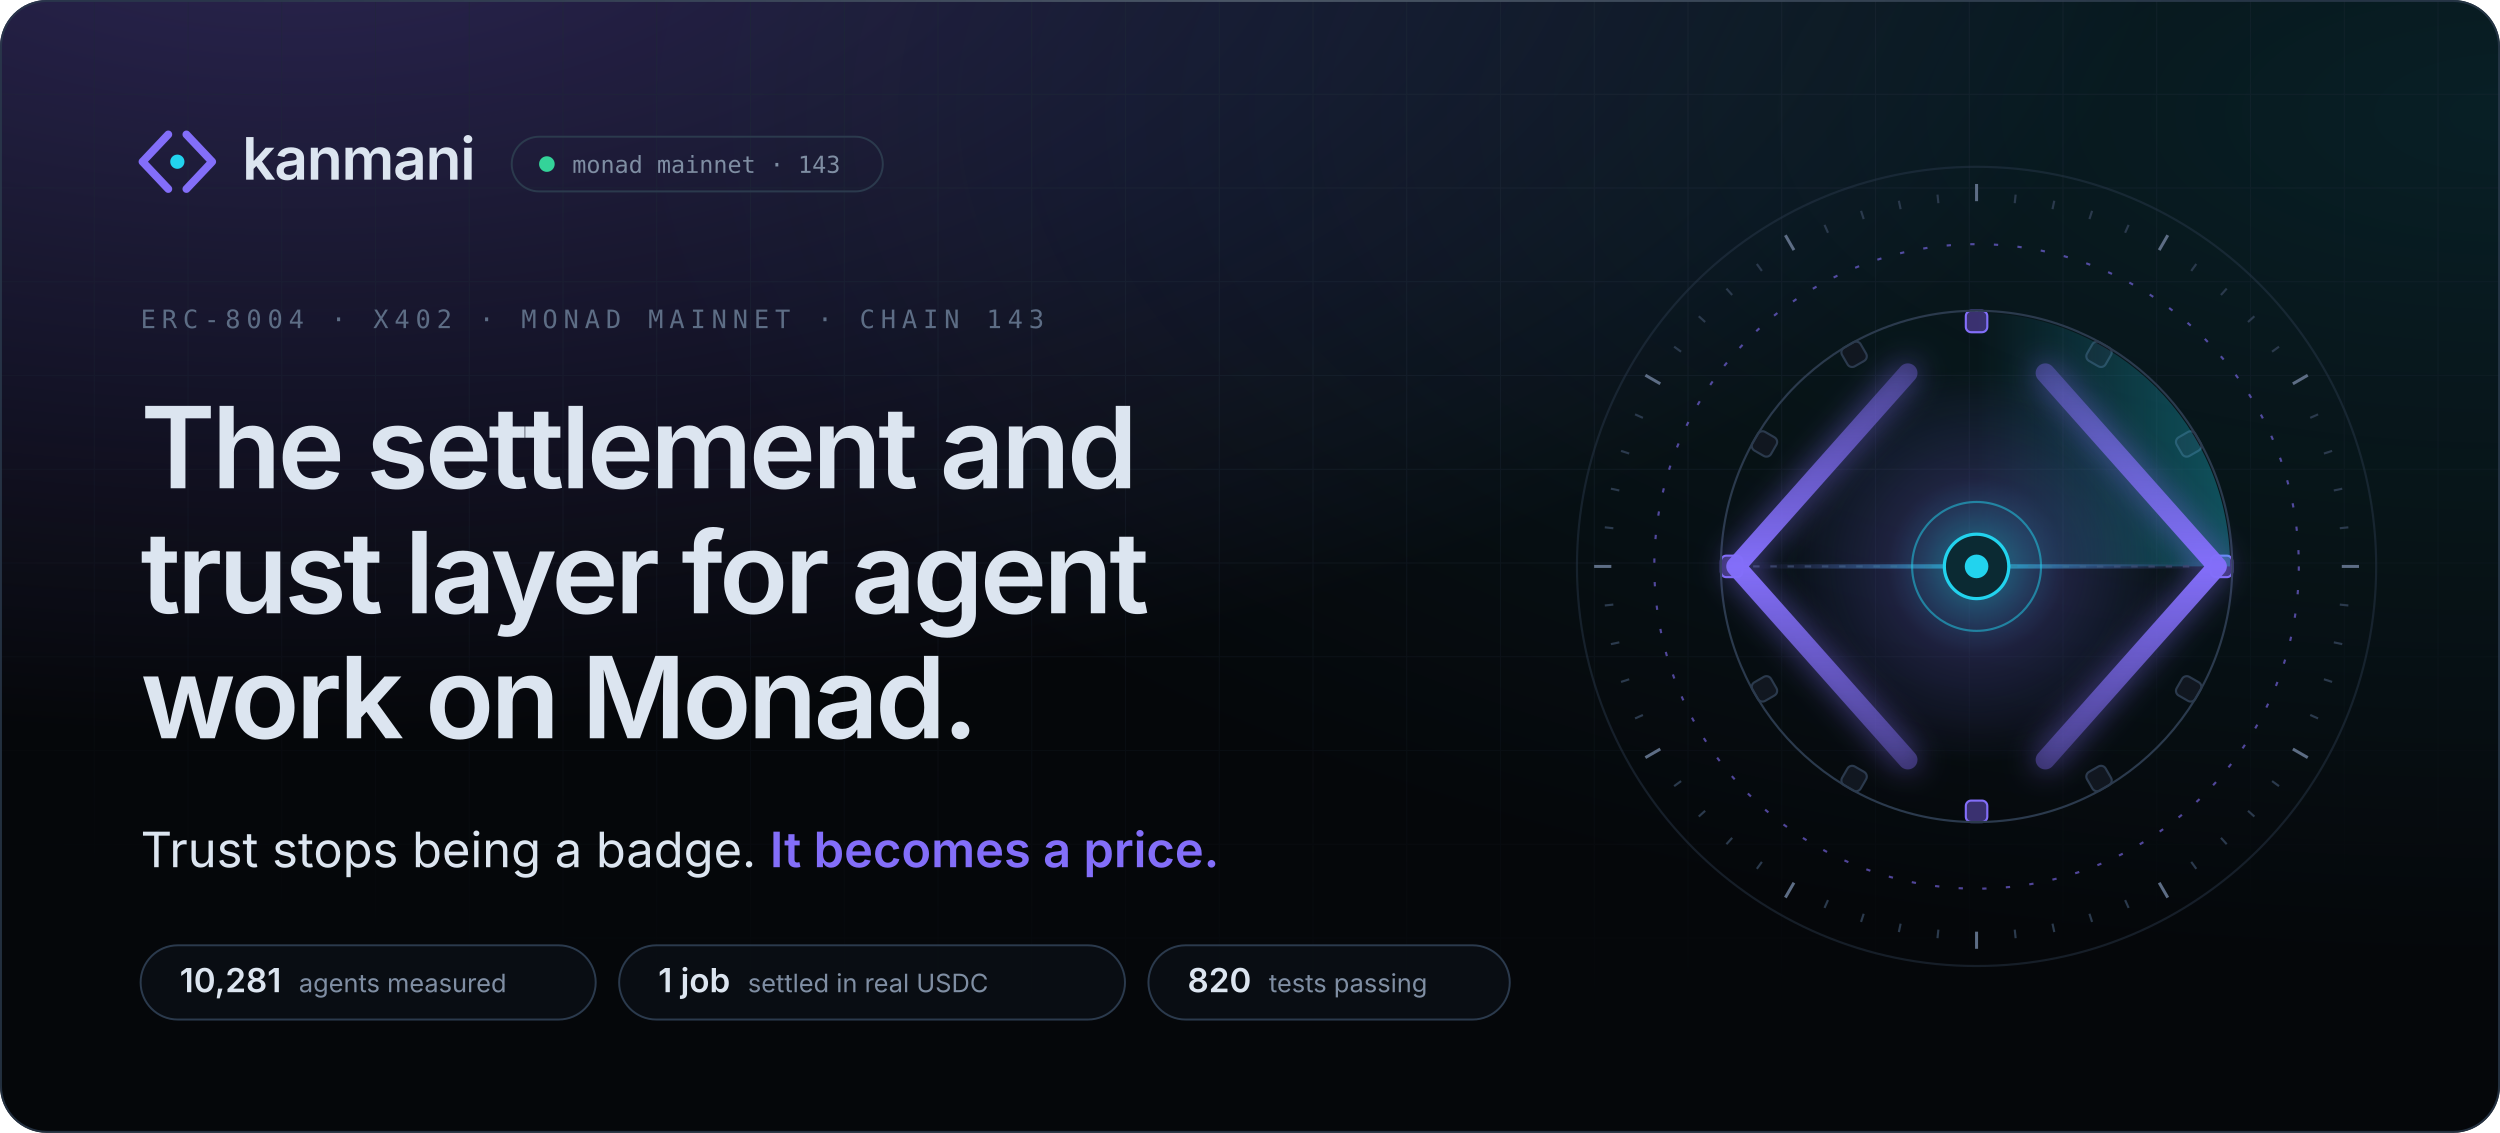
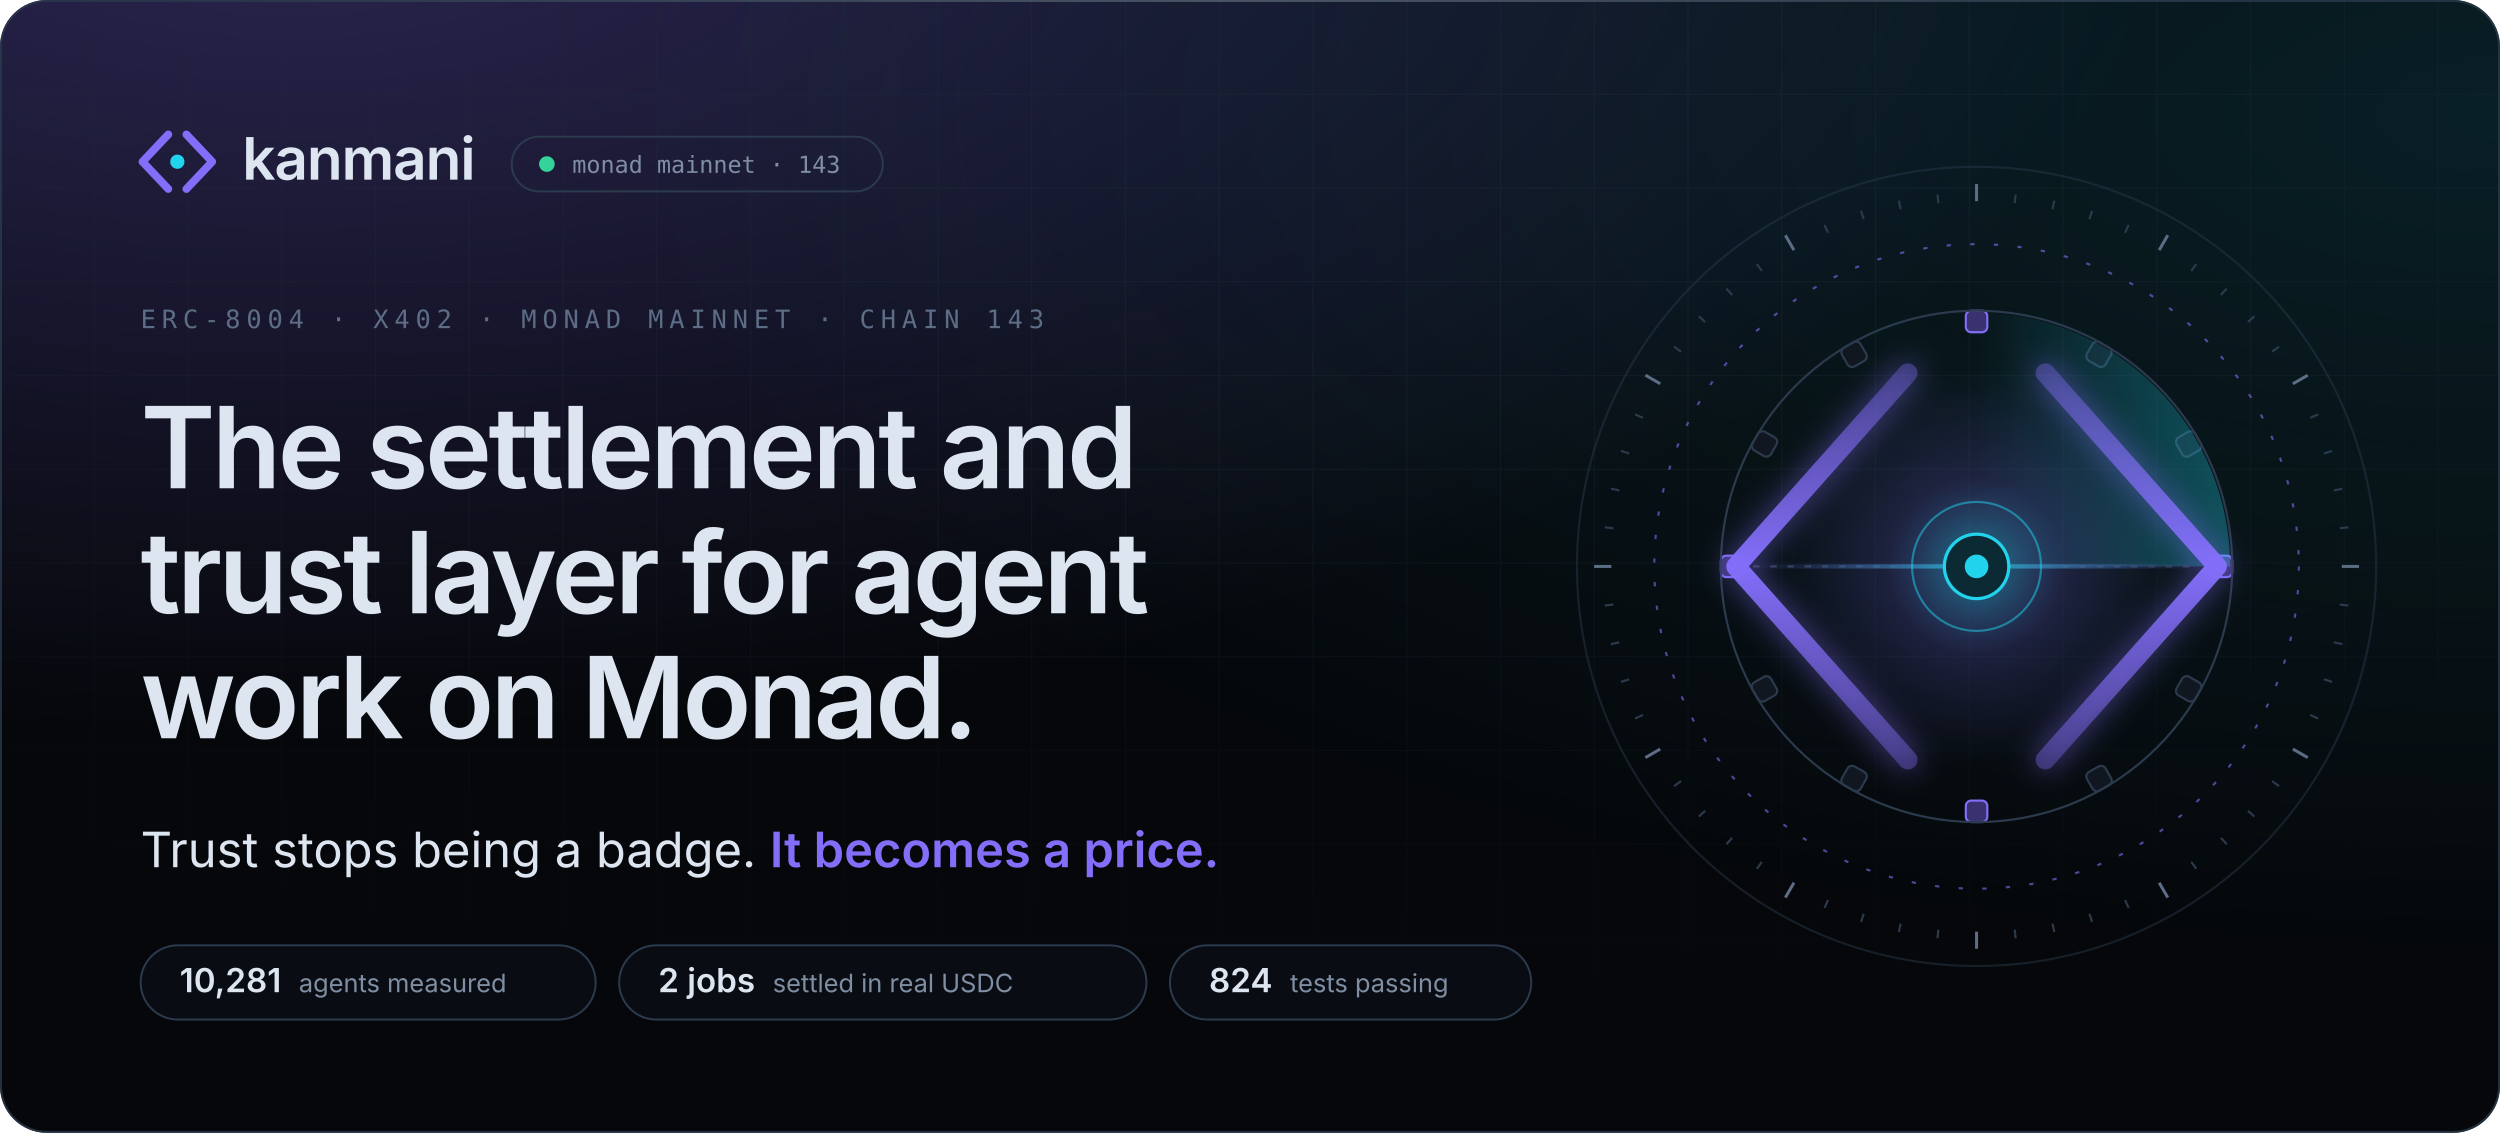
<svg xmlns="http://www.w3.org/2000/svg" width="1280" height="580" viewBox="0 0 1280 580" role="img" aria-label="Kanmani: the settlement and trust layer for agent work on Monad. Trust stops being a badge. It becomes a price.">
  <style>
.sans{font-family:'Space Grotesk','Inter',-apple-system,BlinkMacSystemFont,'Segoe UI',Helvetica,Arial,sans-serif}
.body{font-family:'Inter',-apple-system,BlinkMacSystemFont,'Segoe UI',Helvetica,Arial,sans-serif}
.mono{font-family:'JetBrains Mono',ui-monospace,SFMono-Regular,Menlo,Consolas,monospace}
.in{animation:in .9s cubic-bezier(.16,1,.3,1) backwards;animation-delay:var(--d,0s)}
@keyframes in{from{opacity:0;transform:translateY(10px)}}
@keyframes spin{to{transform:rotate(360deg)}}

.mk path,.mk circle{transform-box:fill-box;transform-origin:center}
.mk-l{animation:mkl 1s cubic-bezier(.16,1,.3,1) .15s backwards}
.mk-r{animation:mkr 1s cubic-bezier(.16,1,.3,1) .15s backwards}
.mk-n{animation:mkn .8s cubic-bezier(.34,1.56,.64,1) .7s backwards}
@keyframes mkl{from{opacity:0;transform:translateX(-6px)}}
@keyframes mkr{from{opacity:0;transform:translateX(6px)}}
@keyframes mkn{from{transform:scale(0)}}

.ap *{transform-box:view-box;transform-origin:200px 200px}
.ap .tk,.ap .bk{transform-origin:0 0}
.rg{fill:none;stroke:#2b3a4d;stroke-width:1}
.rg-d{stroke:#836ef9;stroke-dasharray:2 9;opacity:.6}
.tk{stroke:#2b3a4d;stroke-width:1}.tk-m{stroke:#5d6d85;stroke-width:1.4}
.sp-slow{animation:spin 90s linear infinite}
.sp-rev{animation:spin 60s linear infinite reverse}
.sp-orbit{animation:spin 48s linear infinite}
.bk{fill:#111720;stroke:#2b3a4d;animation:bt 4s cubic-bezier(.65,0,.35,1) infinite}
.bk-l{fill:#3a3170;stroke:#836ef9}
@keyframes bt{0%,70%,100%{opacity:.55}80%{opacity:1}}
.sw{animation:spin 8s linear infinite}
.wr{stroke:#2b3a4d;stroke-dasharray:3 5}
.bm{transform-origin:96px 200px;animation:bm 8s cubic-bezier(.65,0,.35,1) 2s infinite}
@keyframes bm{0%,8%{transform:scaleX(0);opacity:0}30%{transform:scaleX(.5);opacity:1}62%{transform:scaleX(1);opacity:1}80%,100%{transform:scaleX(1);opacity:0}}
.rl{fill:none;stroke-width:9;stroke-linecap:round;stroke-linejoin:round;stroke-dasharray:260}
.rl-l{animation:dr 1.6s cubic-bezier(.16,1,.3,1) .3s backwards,cl 8s cubic-bezier(.65,0,.35,1) 2s infinite}
.rl-r{animation:dr 1.6s cubic-bezier(.16,1,.3,1) .3s backwards,cr 8s cubic-bezier(.65,0,.35,1) 2s infinite}
@keyframes dr{from{stroke-dashoffset:260}}
@keyframes cl{0%,25%,60%,100%{transform:none}38%,46%{transform:translateX(10px)}}
@keyframes cr{0%,25%,60%,100%{transform:none}38%,46%{transform:translateX(-10px)}}
.pk{fill:#dce5f0;opacity:0}
.pk-in{animation:pi 8s cubic-bezier(.65,0,.35,1) 2s infinite}
.pk-out{fill:#22d3ee;animation:po 8s cubic-bezier(.65,0,.35,1) 2s infinite}
@keyframes pi{0%{transform:translateX(0);opacity:0}6%{opacity:1}34%{transform:translateX(96px);opacity:1}38%,100%{transform:translateX(96px);opacity:0}}
@keyframes po{0%,48%{transform:translateX(0) scale(.4);opacity:0}52%{transform:translateX(6px);opacity:1}78%{transform:translateX(96px);opacity:1}84%,100%{transform:translateX(96px);opacity:0}}
.gl{animation:gl 8s cubic-bezier(.65,0,.35,1) 2s infinite}
@keyframes gl{0%,30%,70%,100%{opacity:.65;transform:scale(1)}42%{opacity:1;transform:scale(1.08)}}
.nd{fill:#0b2a33;stroke:#22d3ee;stroke-width:1.5;animation:nl 1s cubic-bezier(.34,1.56,.64,1) 1.1s backwards,nb 8s cubic-bezier(.65,0,.35,1) 2s infinite}
.cr{animation:nl 1s cubic-bezier(.34,1.56,.64,1) 1.2s backwards}
@keyframes nl{from{transform:scale(0)}}
@keyframes nb{0%,34%,56%,100%{transform:scale(1)}40%{transform:scale(1.18)}}
.pl{fill:none;stroke:#22d3ee;stroke-width:1.2;opacity:0;animation:pu 8s cubic-bezier(.25,1,.5,1) infinite}
@keyframes pu{0%,38%{transform:scale(.7);opacity:0}40%{opacity:.85}66%,100%{transform:scale(4.4);opacity:0}}

.live{animation:lv 2.4s cubic-bezier(.65,0,.35,1) infinite}
@keyframes lv{0%,100%{opacity:1}50%{opacity:.35}}

@media (prefers-reduced-motion:reduce){
  *{animation:none!important}
  .rm-hide{opacity:0!important}
}
</style>
  <defs>
    <radialGradient id="g0" cx="0.12" cy="-0.1" r=".75">
      <stop offset="0" stop-color="#836ef9" stop-opacity="0.300" />
      <stop offset="1" stop-color="#836ef9" stop-opacity="0" />
    </radialGradient>
    <radialGradient id="g1" cx="1.0" cy="0.1" r=".75">
      <stop offset="0" stop-color="#22d3ee" stop-opacity="0.120" />
      <stop offset="1" stop-color="#22d3ee" stop-opacity="0" />
    </radialGradient>
    <pattern id="grid" width="48" height="48" patternUnits="userSpaceOnUse">
      <path d="M48 0H0V48" fill="none" stroke="#1d2836" stroke-width="1" />
    </pattern>
    <radialGradient id="gridmask-g" cx=".5" cy="0" r=".9">
      <stop offset=".2" stop-color="#fff" stop-opacity="0.55" />
      <stop offset="1" stop-color="#fff" stop-opacity="0" />
    </radialGradient>
    <mask id="gridmask">
      <rect width="1280" height="580" fill="url(#gridmask-g)" />
    </mask>
    <linearGradient id="edge" x1="0" x2="1">
      <stop offset="0" stop-color="#ffffff" stop-opacity="0" />
      <stop offset=".5" stop-color="#ffffff" stop-opacity="0.16" />
      <stop offset="1" stop-color="#ffffff" stop-opacity="0" />
    </linearGradient>
    <clipPath id="frame">
      <rect width="1280" height="580" rx="24" />
    </clipPath>
  </defs>
  <rect width="1280" height="580" rx="24" fill="#05070a" />
  <g clip-path="url(#frame)">
    <rect width="1280" height="580" rx="24" fill="url(#g0)" />
    <rect width="1280" height="580" rx="24" fill="url(#g1)" />
    <rect width="1280" height="580" fill="url(#grid)" mask="url(#gridmask)" />
  </g>
  <rect x=".5" y=".5" width="1279" height="579" rx="23.5" fill="none" stroke="#2b3a4d" stroke-opacity=".8" />
  <rect x="120" y="0" width="1040" height="1" fill="url(#edge)" />
  <g class="in">
    <g transform="translate(66 58) scale(1.55)" class="mk">
      <path class="mk-l" d="M13 7L4.5 16L13 25" fill="none" stroke="#836ef9" stroke-width="2.6" stroke-linecap="round" stroke-linejoin="round" />
      <path class="mk-r" d="M19 7L27.5 16L19 25" fill="none" stroke="#836ef9" stroke-width="2.6" stroke-linecap="round" stroke-linejoin="round" />
      <circle class="mk-n" cx="16" cy="16" r="2.35" fill="#22d3ee" />
    </g>
    <text x="124" y="92" class="sans" font-size="30" font-weight="600" letter-spacing="-.6" fill="#dce5f0">kanmani</text>
    <rect x="262" y="70" width="190" height="28" rx="14" fill="none" stroke="#2b3a4d" />
    <circle cx="280" cy="84" r="4" fill="#34d399" class="live" />
    <text x="293" y="88.5" class="mono" font-size="12" fill="#7f8ea3">monad mainnet · 143</text>
  </g>
  <text x="72" y="168" class="mono in" style="--d:.15s" font-size="13" letter-spacing="3" fill="#5d6d85">ERC-8004 · X402 · MONAD MAINNET · CHAIN 143</text>
  <text x="72" y="250" class="sans in" style="--d:0.25s" font-size="58" font-weight="600" letter-spacing="-1.8" fill="#dce5f0">The settlement and</text>
  <text x="72" y="314" class="sans in" style="--d:0.35s" font-size="58" font-weight="600" letter-spacing="-1.8" fill="#dce5f0">trust layer for agent</text>
  <text x="72" y="378" class="sans in" style="--d:0.45s" font-size="58" font-weight="600" letter-spacing="-1.8" fill="#dce5f0">work on Monad.</text>
  <defs>
    <linearGradient id="shimmer" x1="0" x2="1" gradientUnits="objectBoundingBox">
      <stop offset="0" stop-color="#836ef9" />
      <stop offset=".42" stop-color="#836ef9" />
      <stop offset=".5" stop-color="#22d3ee" />
      <stop offset=".58" stop-color="#836ef9" />
      <stop offset="1" stop-color="#836ef9" />
      <animateTransform attributeName="gradientTransform" type="translate" values="-1 0;1 0;1 0" keyTimes="0;.55;1" dur="5.5s" begin="1.4s" repeatCount="indefinite" />
    </linearGradient>
  </defs>
  <text x="72" y="444" class="body in" style="--d:.6s" font-size="25" fill="#dce5f0">Trust stops being a badge. <tspan fill="url(#shimmer)" font-weight="600">It becomes a price.</tspan>
  </text>
  <g class="in" style="--d:1.05s">
    <rect x="72" y="484" width="233" height="38" rx="19" fill="#0b0f16" fill-opacity=".8" stroke="#2b3a4d" />
    <text x="92" y="508" class="sans" font-size="17" font-weight="600" fill="#dce5f0">10,281<tspan dx="9" class="body" font-size="13" font-weight="400" fill="#7f8ea3">agents measured</tspan>
    </text>
  </g>
  <g class="in" style="--d:1.13s">
-     <rect x="317.0" y="484" width="259" height="38" rx="19" fill="#0b0f16" fill-opacity=".8" stroke="#2b3a4d" />
-     <text x="337.0" y="508" class="sans" font-size="17" font-weight="600" fill="#dce5f0">1 job<tspan dx="9" class="body" font-size="13" font-weight="400" fill="#7f8ea3">settled in real USDC</tspan>
+     <rect x="317.0" y="484" width="270" height="38" rx="19" fill="#0b0f16" fill-opacity=".8" stroke="#2b3a4d" />
+     <text x="337.0" y="508" class="sans" font-size="17" font-weight="600" fill="#dce5f0">2 jobs<tspan dx="9" class="body" font-size="13" font-weight="400" fill="#7f8ea3">settled in real USDC</tspan>
    </text>
  </g>
  <g class="in" style="--d:1.21s">
-     <rect x="588.0" y="484" width="185" height="38" rx="19" fill="#0b0f16" fill-opacity=".8" stroke="#2b3a4d" />
-     <text x="608.0" y="508" class="sans" font-size="17" font-weight="600" fill="#dce5f0">820<tspan dx="9" class="body" font-size="13" font-weight="400" fill="#7f8ea3">tests passing</tspan>
+     <rect x="599.0" y="484" width="185" height="38" rx="19" fill="#0b0f16" fill-opacity=".8" stroke="#2b3a4d" />
+     <text x="619.0" y="508" class="sans" font-size="17" font-weight="600" fill="#dce5f0">824<tspan dx="9" class="body" font-size="13" font-weight="400" fill="#7f8ea3">tests passing</tspan>
    </text>
  </g>
  <svg x="792" y="70" width="440" height="440" viewBox="0 0 400 400" overflow="visible" class="ap">
    <defs>
      <radialGradient id="ap-core">
        <stop offset="0" stop-color="#22d3ee" stop-opacity=".55" />
        <stop offset=".45" stop-color="#836ef9" stop-opacity=".18" />
        <stop offset="1" stop-color="#836ef9" stop-opacity="0" />
      </radialGradient>
      <linearGradient id="ap-rail" x1="0" y1="0" x2="0" y2="1">
        <stop offset="0" stop-color="#836ef9" stop-opacity=".35" />
        <stop offset=".5" stop-color="#836ef9" />
        <stop offset="1" stop-color="#836ef9" stop-opacity=".35" />
      </linearGradient>
      <linearGradient id="ap-sweep" x1="0" y1="0" x2="1" y2="0">
        <stop offset="0" stop-color="#22d3ee" stop-opacity="0" />
        <stop offset="1" stop-color="#22d3ee" stop-opacity=".32" />
      </linearGradient>
      <linearGradient id="ap-beam" x1="0" x2="1">
        <stop offset="0" stop-color="#836ef9" stop-opacity="0" />
        <stop offset=".5" stop-color="#22d3ee" stop-opacity=".7" />
        <stop offset="1" stop-color="#836ef9" stop-opacity="0" />
      </linearGradient>
      <filter id="ap-glow" x="-50%" y="-50%" width="200%" height="200%">
        <feGaussianBlur stdDeviation="7" />
      </filter>
    </defs>
    <circle cx="200" cy="200" r="186" class="rg" opacity=".45" />
    <g class="sp sp-slow">
      <line x1="200" y1="22" x2="200" y2="30" class="tk tk-m" transform="rotate(0 200 200)" />
      <line x1="200" y1="26" x2="200" y2="30" class="tk" transform="rotate(6 200 200)" />
      <line x1="200" y1="26" x2="200" y2="30" class="tk" transform="rotate(12 200 200)" />
      <line x1="200" y1="26" x2="200" y2="30" class="tk" transform="rotate(18 200 200)" />
      <line x1="200" y1="26" x2="200" y2="30" class="tk" transform="rotate(24 200 200)" />
      <line x1="200" y1="22" x2="200" y2="30" class="tk tk-m" transform="rotate(30 200 200)" />
      <line x1="200" y1="26" x2="200" y2="30" class="tk" transform="rotate(36 200 200)" />
      <line x1="200" y1="26" x2="200" y2="30" class="tk" transform="rotate(42 200 200)" />
      <line x1="200" y1="26" x2="200" y2="30" class="tk" transform="rotate(48 200 200)" />
      <line x1="200" y1="26" x2="200" y2="30" class="tk" transform="rotate(54 200 200)" />
      <line x1="200" y1="22" x2="200" y2="30" class="tk tk-m" transform="rotate(60 200 200)" />
      <line x1="200" y1="26" x2="200" y2="30" class="tk" transform="rotate(66 200 200)" />
      <line x1="200" y1="26" x2="200" y2="30" class="tk" transform="rotate(72 200 200)" />
      <line x1="200" y1="26" x2="200" y2="30" class="tk" transform="rotate(78 200 200)" />
      <line x1="200" y1="26" x2="200" y2="30" class="tk" transform="rotate(84 200 200)" />
      <line x1="200" y1="22" x2="200" y2="30" class="tk tk-m" transform="rotate(90 200 200)" />
      <line x1="200" y1="26" x2="200" y2="30" class="tk" transform="rotate(96 200 200)" />
      <line x1="200" y1="26" x2="200" y2="30" class="tk" transform="rotate(102 200 200)" />
      <line x1="200" y1="26" x2="200" y2="30" class="tk" transform="rotate(108 200 200)" />
      <line x1="200" y1="26" x2="200" y2="30" class="tk" transform="rotate(114 200 200)" />
      <line x1="200" y1="22" x2="200" y2="30" class="tk tk-m" transform="rotate(120 200 200)" />
      <line x1="200" y1="26" x2="200" y2="30" class="tk" transform="rotate(126 200 200)" />
      <line x1="200" y1="26" x2="200" y2="30" class="tk" transform="rotate(132 200 200)" />
      <line x1="200" y1="26" x2="200" y2="30" class="tk" transform="rotate(138 200 200)" />
      <line x1="200" y1="26" x2="200" y2="30" class="tk" transform="rotate(144 200 200)" />
      <line x1="200" y1="22" x2="200" y2="30" class="tk tk-m" transform="rotate(150 200 200)" />
      <line x1="200" y1="26" x2="200" y2="30" class="tk" transform="rotate(156 200 200)" />
      <line x1="200" y1="26" x2="200" y2="30" class="tk" transform="rotate(162 200 200)" />
      <line x1="200" y1="26" x2="200" y2="30" class="tk" transform="rotate(168 200 200)" />
      <line x1="200" y1="26" x2="200" y2="30" class="tk" transform="rotate(174 200 200)" />
      <line x1="200" y1="22" x2="200" y2="30" class="tk tk-m" transform="rotate(180 200 200)" />
      <line x1="200" y1="26" x2="200" y2="30" class="tk" transform="rotate(186 200 200)" />
      <line x1="200" y1="26" x2="200" y2="30" class="tk" transform="rotate(192 200 200)" />
      <line x1="200" y1="26" x2="200" y2="30" class="tk" transform="rotate(198 200 200)" />
      <line x1="200" y1="26" x2="200" y2="30" class="tk" transform="rotate(204 200 200)" />
      <line x1="200" y1="22" x2="200" y2="30" class="tk tk-m" transform="rotate(210 200 200)" />
      <line x1="200" y1="26" x2="200" y2="30" class="tk" transform="rotate(216 200 200)" />
      <line x1="200" y1="26" x2="200" y2="30" class="tk" transform="rotate(222 200 200)" />
      <line x1="200" y1="26" x2="200" y2="30" class="tk" transform="rotate(228 200 200)" />
      <line x1="200" y1="26" x2="200" y2="30" class="tk" transform="rotate(234 200 200)" />
      <line x1="200" y1="22" x2="200" y2="30" class="tk tk-m" transform="rotate(240 200 200)" />
      <line x1="200" y1="26" x2="200" y2="30" class="tk" transform="rotate(246 200 200)" />
      <line x1="200" y1="26" x2="200" y2="30" class="tk" transform="rotate(252 200 200)" />
      <line x1="200" y1="26" x2="200" y2="30" class="tk" transform="rotate(258 200 200)" />
      <line x1="200" y1="26" x2="200" y2="30" class="tk" transform="rotate(264 200 200)" />
      <line x1="200" y1="22" x2="200" y2="30" class="tk tk-m" transform="rotate(270 200 200)" />
      <line x1="200" y1="26" x2="200" y2="30" class="tk" transform="rotate(276 200 200)" />
      <line x1="200" y1="26" x2="200" y2="30" class="tk" transform="rotate(282 200 200)" />
      <line x1="200" y1="26" x2="200" y2="30" class="tk" transform="rotate(288 200 200)" />
      <line x1="200" y1="26" x2="200" y2="30" class="tk" transform="rotate(294 200 200)" />
      <line x1="200" y1="22" x2="200" y2="30" class="tk tk-m" transform="rotate(300 200 200)" />
      <line x1="200" y1="26" x2="200" y2="30" class="tk" transform="rotate(306 200 200)" />
      <line x1="200" y1="26" x2="200" y2="30" class="tk" transform="rotate(312 200 200)" />
      <line x1="200" y1="26" x2="200" y2="30" class="tk" transform="rotate(318 200 200)" />
      <line x1="200" y1="26" x2="200" y2="30" class="tk" transform="rotate(324 200 200)" />
      <line x1="200" y1="22" x2="200" y2="30" class="tk tk-m" transform="rotate(330 200 200)" />
      <line x1="200" y1="26" x2="200" y2="30" class="tk" transform="rotate(336 200 200)" />
      <line x1="200" y1="26" x2="200" y2="30" class="tk" transform="rotate(342 200 200)" />
      <line x1="200" y1="26" x2="200" y2="30" class="tk" transform="rotate(348 200 200)" />
      <line x1="200" y1="26" x2="200" y2="30" class="tk" transform="rotate(354 200 200)" />
    </g>
    <circle cx="200" cy="200" r="150" class="rg rg-d sp sp-rev" />
    <g class="sp sp-orbit">
      <rect x="195" y="81" width="10" height="10" rx="2.5" class="bk bk-l" transform="rotate(0 200 200)" style="animation-delay:0.000s" />
      <rect x="195" y="81" width="10" height="10" rx="2.5" class="bk" transform="rotate(30 200 200)" style="animation-delay:-0.333s" />
      <rect x="195" y="81" width="10" height="10" rx="2.5" class="bk" transform="rotate(60 200 200)" style="animation-delay:-0.666s" />
      <rect x="195" y="81" width="10" height="10" rx="2.5" class="bk bk-l" transform="rotate(90 200 200)" style="animation-delay:-0.999s" />
      <rect x="195" y="81" width="10" height="10" rx="2.5" class="bk" transform="rotate(120 200 200)" style="animation-delay:-1.332s" />
      <rect x="195" y="81" width="10" height="10" rx="2.5" class="bk" transform="rotate(150 200 200)" style="animation-delay:-1.665s" />
      <rect x="195" y="81" width="10" height="10" rx="2.5" class="bk bk-l" transform="rotate(180 200 200)" style="animation-delay:-1.998s" />
      <rect x="195" y="81" width="10" height="10" rx="2.5" class="bk" transform="rotate(210 200 200)" style="animation-delay:-2.331s" />
      <rect x="195" y="81" width="10" height="10" rx="2.5" class="bk" transform="rotate(240 200 200)" style="animation-delay:-2.664s" />
      <rect x="195" y="81" width="10" height="10" rx="2.5" class="bk bk-l" transform="rotate(270 200 200)" style="animation-delay:-2.997s" />
      <rect x="195" y="81" width="10" height="10" rx="2.5" class="bk" transform="rotate(300 200 200)" style="animation-delay:-3.330s" />
      <rect x="195" y="81" width="10" height="10" rx="2.5" class="bk" transform="rotate(330 200 200)" style="animation-delay:-3.663s" />
    </g>
    <circle cx="200" cy="200" r="119" class="rg" />
    <g class="sw">
      <path d="M200 200 L200 82 A118 118 0 0 1 318 200 Z" fill="url(#ap-sweep)" />
    </g>
    <circle cx="200" cy="200" r="92" fill="url(#ap-core)" class="gl" />
    <line x1="96" y1="200" x2="304" y2="200" class="wr" />
    <rect x="96" y="199" width="208" height="2" fill="url(#ap-beam)" class="bm" />
    <g filter="url(#ap-glow)" opacity=".55">
      <path d="M168 110 L88 200 L168 290" class="rl" stroke="#836ef9" />
      <path d="M232 110 L312 200 L232 290" class="rl" stroke="#836ef9" />
    </g>
    <path d="M168 110 L88 200 L168 290" class="rl rl-l" stroke="url(#ap-rail)" />
    <path d="M232 110 L312 200 L232 290" class="rl rl-r" stroke="url(#ap-rail)" />
    <circle cx="104" cy="200" r="5" class="pk pk-in rm-hide" />
    <circle cx="200" cy="200" r="5" class="pk pk-out rm-hide" />
    <circle cx="200" cy="200" r="22" class="pl rm-hide" style="animation-delay:2.00s" />
    <circle cx="200" cy="200" r="22" class="pl rm-hide" style="animation-delay:2.22s" />
    <circle cx="200" cy="200" r="22" class="pl rm-hide" style="animation-delay:2.44s" />
    <circle cx="200" cy="200" r="30" fill="none" stroke="#22d3ee" stroke-opacity=".5" />
    <circle cx="200" cy="200" r="15" class="nd" />
    <circle cx="200" cy="200" r="5.5" fill="#22d3ee" class="cr" />
  </svg>
</svg>
